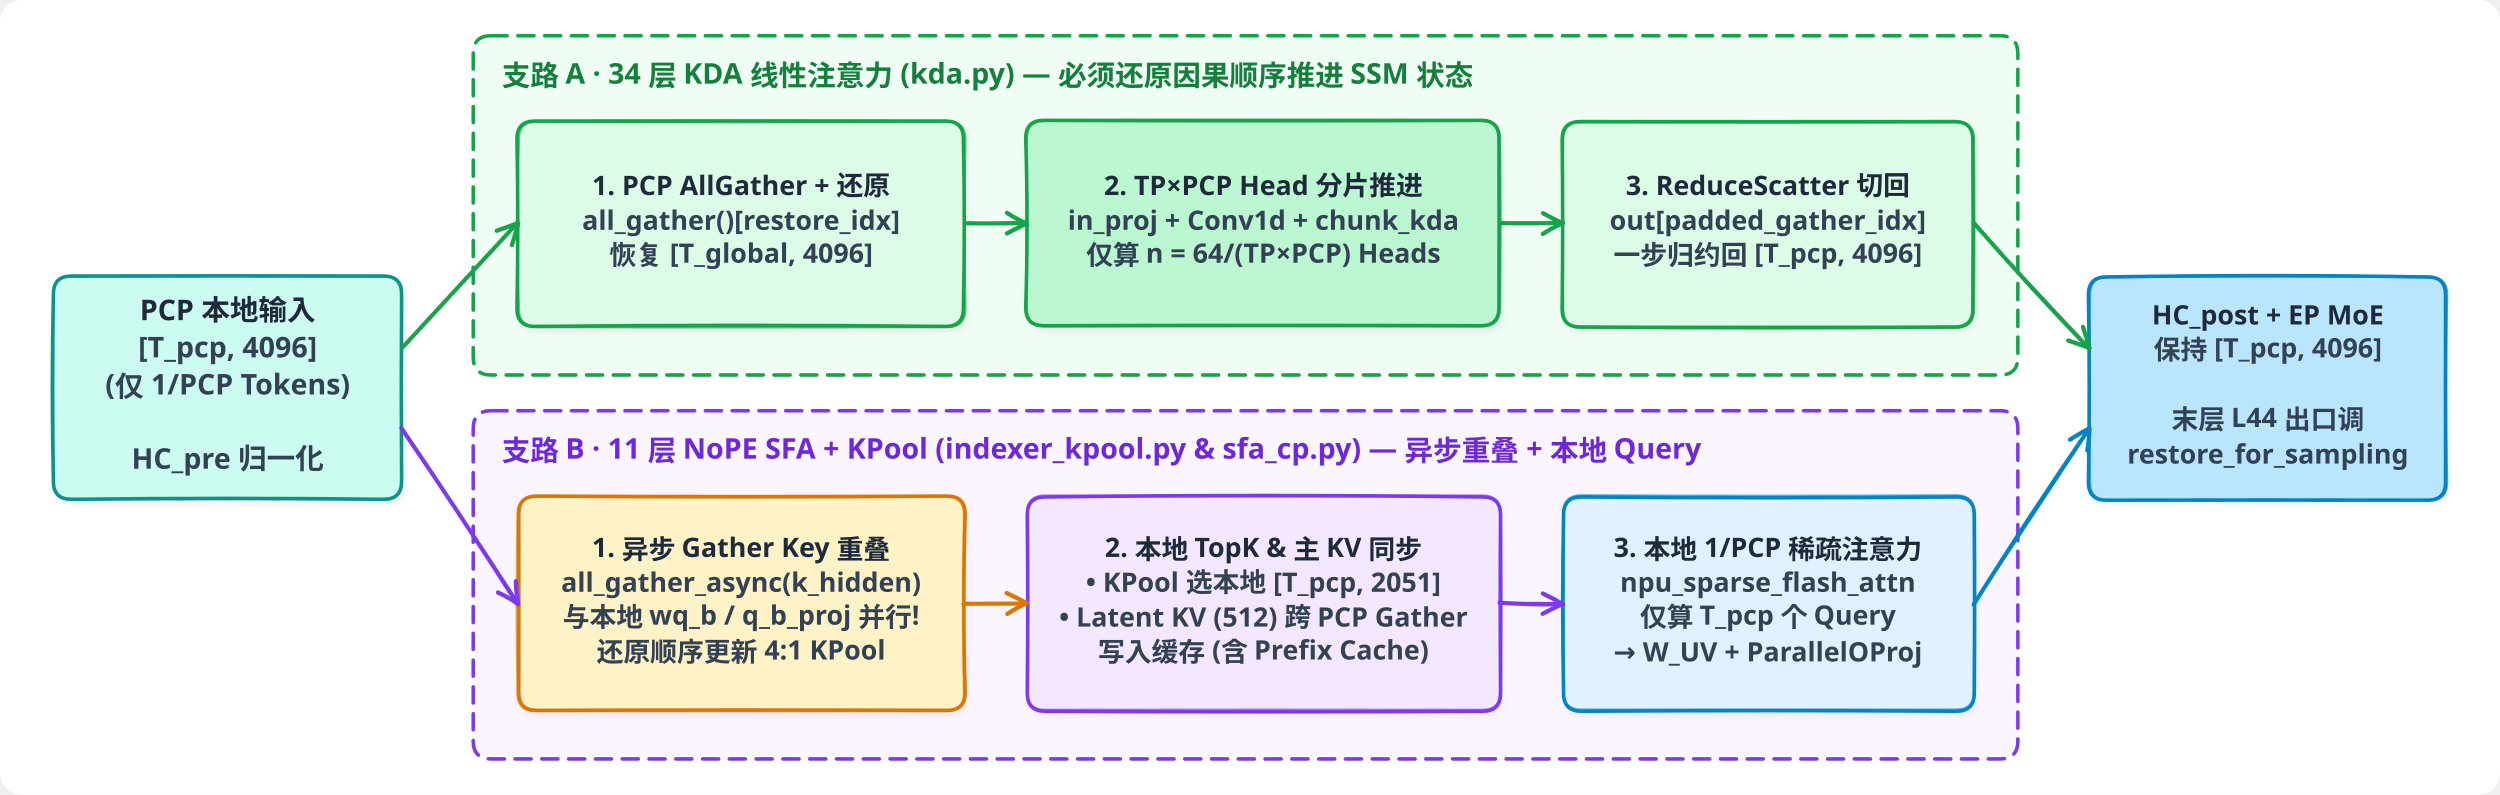
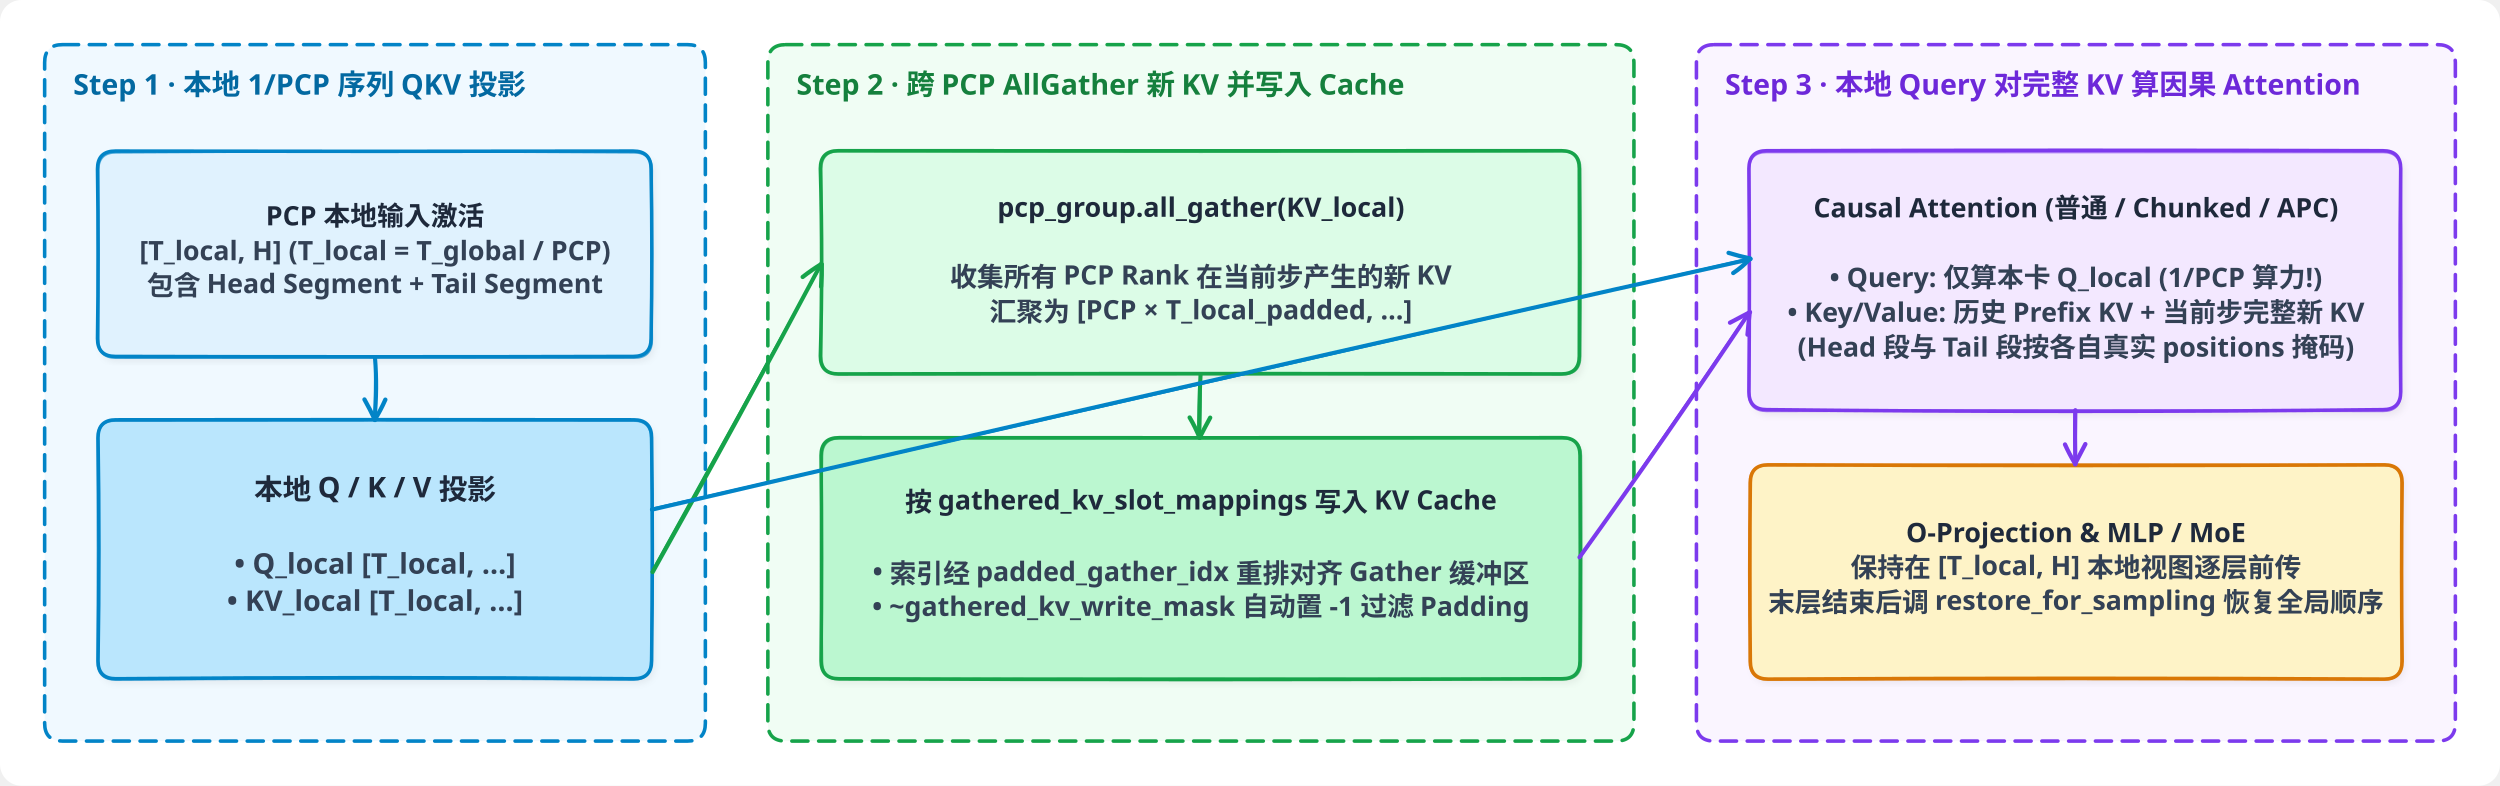
- <svg xmlns="http://www.w3.org/2000/svg" viewBox="0 0 1400 445" width="1400" height="445" font-family="'Comic Sans MS', 'Segoe Print', 'Bradley Hand', 'Chalkboard SE', 'Microsoft YaHei', sans-serif">
+ <svg xmlns="http://www.w3.org/2000/svg" viewBox="0 0 1400 440" width="1400" height="440" font-family="'Comic Sans MS', 'Segoe Print', 'Bradley Hand', 'Chalkboard SE', 'Microsoft YaHei', sans-serif">
  <defs>
    <filter id="paper-shadow" x="-2%" y="-2%" width="104%" height="106%">
      <feDropShadow dx="1.5" dy="2.5" stdDeviation="2" flood-color="#0f172a" flood-opacity="0.07" />
    </filter>
  </defs>
-   <rect x="0" y="0" width="1400" height="445" fill="#ffffff" rx="12" />
-   <path d="M 40.0 155 L 215.0 155 Q 225 155 225 165.0 L 225 270.0 Q 225 280 215.0 280 L 40.0 280 Q 30 280 30 270.0 L 30 165.0 Q 30 155 40.0 155 Z" fill="#ccfbf1" stroke="none" filter="url(#paper-shadow)" />
-   <path d="M 39.9 154.6 Q 127.5 154.4 214.9 154.6 Q 224.9 154.6 224.9 164.6 Q 224.6 217.5 224.9 269.6 Q 224.9 279.6 214.9 279.6 Q 127.5 278.6 39.9 279.6 Q 29.9 279.6 29.9 269.6 Q 28.7 217.5 29.9 164.6 Q 29.9 154.6 39.9 154.6" fill="none" stroke="#0d9488" stroke-width="2" stroke-linecap="round" stroke-linejoin="round" opacity="1" />
-   <path d="M 39.9 154.6 Q 127.5 154.3 214.9 154.6 Q 224.9 154.6 224.9 164.6 Q 224.4 217.5 224.9 269.6 Q 224.9 279.6 214.9 279.6 Q 127.5 279.2 39.9 279.6 Q 29.9 279.6 29.9 269.6 Q 29.8 217.5 29.9 164.6 Q 29.9 154.6 39.9 154.6" fill="none" stroke="#0d9488" stroke-width="1.5" stroke-linecap="round" stroke-linejoin="round" opacity="0.65" />
-   <path d="M 275.0 20 L 1120.0 20 Q 1130 20 1130 30.0 L 1130 200.0 Q 1130 210 1120.0 210 L 275.0 210 Q 265 210 265 200.0 L 265 30.0 Q 265 20 275.0 20 Z" fill="#f0fdf4" stroke="none" />
-   <path d="M 275.0 20 L 1120.0 20 Q 1130 20 1130 30.0 L 1130 200.0 Q 1130 210 1120.0 210 L 275.0 210 Q 265 210 265 200.0 L 265 30.0 Q 265 20 275.0 20 Z" fill="none" stroke="#16a34a" stroke-width="2" stroke-linecap="round" stroke-linejoin="round" opacity="1" stroke-dasharray="9 6" />
-   <path d="M 300.0 68 L 530.0 68 Q 540 68 540 78.0 L 540 173.0 Q 540 183 530.0 183 L 300.0 183 Q 290 183 290 173.0 L 290 78.0 Q 290 68 300.0 68 Z" fill="#dcfce7" stroke="none" filter="url(#paper-shadow)" />
-   <path d="M 299.5 67.8 Q 415.0 67.6 529.5 67.8 Q 539.5 67.8 539.5 77.8 Q 540.5 125.5 539.5 172.8 Q 539.5 182.8 529.5 182.8 Q 415.0 181.6 299.5 182.8 Q 289.5 182.8 289.5 172.8 Q 290.4 125.5 289.5 77.8 Q 289.5 67.8 299.5 67.8" fill="none" stroke="#16a34a" stroke-width="2" stroke-linecap="round" stroke-linejoin="round" opacity="1" />
-   <path d="M 300.5 68.0 Q 415.0 68.7 530.5 68.0 Q 540.5 68.0 540.5 78.0 Q 539.4 125.5 540.5 173.0 Q 540.5 183.0 530.5 183.0 Q 415.0 183.4 300.5 183.0 Q 290.5 183.0 290.5 173.0 Q 289.0 125.5 290.5 78.0 Q 290.5 68.0 300.5 68.0" fill="none" stroke="#16a34a" stroke-width="1.5" stroke-linecap="round" stroke-linejoin="round" opacity="0.65" />
-   <path d="M 585.0 68 L 830.0 68 Q 840 68 840 78.0 L 840 173.0 Q 840 183 830.0 183 L 585.0 183 Q 575 183 575 173.0 L 575 78.0 Q 575 68 585.0 68 Z" fill="#bbf7d0" stroke="none" filter="url(#paper-shadow)" />
-   <path d="M 584.4 67.4 Q 707.5 67.5 829.4 67.4 Q 839.4 67.4 839.4 77.4 Q 839.6 125.5 839.4 172.4 Q 839.4 182.4 829.4 182.4 Q 707.5 182.0 584.4 182.4 Q 574.4 182.4 574.4 172.4 Q 575.9 125.5 574.4 77.4 Q 574.4 67.4 584.4 67.4" fill="none" stroke="#16a34a" stroke-width="2" stroke-linecap="round" stroke-linejoin="round" opacity="1" />
-   <path d="M 584.9 67.6 Q 707.5 68.3 829.9 67.6 Q 839.9 67.6 839.9 77.6 Q 840.5 125.5 839.9 172.6 Q 839.9 182.6 829.9 182.6 Q 707.5 182.5 584.9 182.6 Q 574.9 182.6 574.9 172.6 Q 574.8 125.5 574.9 77.6 Q 574.9 67.6 584.9 67.6" fill="none" stroke="#16a34a" stroke-width="1.5" stroke-linecap="round" stroke-linejoin="round" opacity="0.65" />
-   <path d="M 885.0 68 L 1095.0 68 Q 1105 68 1105 78.0 L 1105 173.0 Q 1105 183 1095.0 183 L 885.0 183 Q 875 183 875 173.0 L 875 78.0 Q 875 68 885.0 68 Z" fill="#dcfce7" stroke="none" filter="url(#paper-shadow)" />
-   <path d="M 884.8 68.1 Q 990.0 68.2 1094.8 68.1 Q 1104.8 68.1 1104.8 78.1 Q 1105.1 125.5 1104.8 173.1 Q 1104.8 183.1 1094.8 183.1 Q 990.0 184.0 884.8 183.1 Q 874.8 183.1 874.8 173.1 Q 875.4 125.5 874.8 78.1 Q 874.8 68.1 884.8 68.1" fill="none" stroke="#16a34a" stroke-width="2" stroke-linecap="round" stroke-linejoin="round" opacity="1" />
-   <path d="M 885.3 68.4 Q 990.0 68.7 1095.3 68.4 Q 1105.3 68.4 1105.3 78.4 Q 1105.8 125.5 1105.3 173.4 Q 1105.3 183.4 1095.3 183.4 Q 990.0 182.5 885.3 183.4 Q 875.3 183.4 875.3 173.4 Q 874.4 125.5 875.3 78.4 Q 875.3 68.4 885.3 68.4" fill="none" stroke="#16a34a" stroke-width="1.5" stroke-linecap="round" stroke-linejoin="round" opacity="0.65" />
-   <path d="M 275.0 230 L 1120.0 230 Q 1130 230 1130 240.0 L 1130 415.0 Q 1130 425 1120.0 425 L 275.0 425 Q 265 425 265 415.0 L 265 240.0 Q 265 230 275.0 230 Z" fill="#faf5ff" stroke="none" />
-   <path d="M 275.0 230 L 1120.0 230 Q 1130 230 1130 240.0 L 1130 415.0 Q 1130 425 1120.0 425 L 275.0 425 Q 265 425 265 415.0 L 265 240.0 Q 265 230 275.0 230 Z" fill="none" stroke="#7c3aed" stroke-width="2" stroke-linecap="round" stroke-linejoin="round" opacity="1" stroke-dasharray="9 6" />
-   <path d="M 300.0 278 L 530.0 278 Q 540 278 540 288.0 L 540 388.0 Q 540 398 530.0 398 L 300.0 398 Q 290 398 290 388.0 L 290 288.0 Q 290 278 300.0 278 Z" fill="#fef3c7" stroke="none" filter="url(#paper-shadow)" />
-   <path d="M 300.5 277.8 Q 415.0 278.4 530.5 277.8 Q 540.5 277.8 540.5 287.8 Q 539.0 338.0 540.5 387.8 Q 540.5 397.8 530.5 397.8 Q 415.0 397.4 300.5 397.8 Q 290.5 397.8 290.5 387.8 Q 290.6 338.0 290.5 287.8 Q 290.5 277.8 300.5 277.8" fill="none" stroke="#d97706" stroke-width="2" stroke-linecap="round" stroke-linejoin="round" opacity="1" />
-   <path d="M 299.9 278.1 Q 415.0 278.9 529.9 278.1 Q 539.9 278.1 539.9 288.1 Q 539.1 338.0 539.9 388.1 Q 539.9 398.1 529.9 398.1 Q 415.0 398.1 299.9 398.1 Q 289.9 398.1 289.9 388.1 Q 289.0 338.0 289.9 288.1 Q 289.9 278.1 299.9 278.1" fill="none" stroke="#d97706" stroke-width="1.5" stroke-linecap="round" stroke-linejoin="round" opacity="0.65" />
-   <path d="M 585.0 278 L 830.0 278 Q 840 278 840 288.0 L 840 388.0 Q 840 398 830.0 398 L 585.0 398 Q 575 398 575 388.0 L 575 288.0 Q 575 278 585.0 278 Z" fill="#f3e8ff" stroke="none" filter="url(#paper-shadow)" />
-   <path d="M 585.3 278.3 Q 707.5 276.7 830.3 278.3 Q 840.3 278.3 840.3 288.3 Q 840.6 338.0 840.3 388.3 Q 840.3 398.3 830.3 398.3 Q 707.5 398.9 585.3 398.3 Q 575.3 398.3 575.3 388.3 Q 575.8 338.0 575.3 288.3 Q 575.3 278.3 585.3 278.3" fill="none" stroke="#7c3aed" stroke-width="2" stroke-linecap="round" stroke-linejoin="round" opacity="1" />
-   <path d="M 585.2 277.6 Q 707.5 278.2 830.2 277.6 Q 840.2 277.6 840.2 287.6 Q 839.2 338.0 840.2 387.6 Q 840.2 397.6 830.2 397.6 Q 707.5 397.4 585.2 397.6 Q 575.2 397.6 575.2 387.6 Q 575.5 338.0 575.2 287.6 Q 575.2 277.6 585.2 277.6" fill="none" stroke="#7c3aed" stroke-width="1.5" stroke-linecap="round" stroke-linejoin="round" opacity="0.65" />
-   <path d="M 885.0 278 L 1095.0 278 Q 1105 278 1105 288.0 L 1105 388.0 Q 1105 398 1095.0 398 L 885.0 398 Q 875 398 875 388.0 L 875 288.0 Q 875 278 885.0 278 Z" fill="#e0f2fe" stroke="none" filter="url(#paper-shadow)" />
-   <path d="M 885.6 278.3 Q 990.0 279.2 1095.6 278.3 Q 1105.6 278.3 1105.6 288.3 Q 1106.0 338.0 1105.6 388.3 Q 1105.6 398.3 1095.6 398.3 Q 990.0 397.6 885.6 398.3 Q 875.6 398.3 875.6 388.3 Q 874.6 338.0 875.6 288.3 Q 875.6 278.3 885.6 278.3" fill="none" stroke="#0284c7" stroke-width="2" stroke-linecap="round" stroke-linejoin="round" opacity="1" />
-   <path d="M 885.5 277.5 Q 990.0 278.0 1095.5 277.5 Q 1105.5 277.5 1105.5 287.5 Q 1105.6 338.0 1105.5 387.5 Q 1105.5 397.5 1095.5 397.5 Q 990.0 397.5 885.5 397.5 Q 875.5 397.5 875.5 387.5 Q 875.9 338.0 875.5 287.5 Q 875.5 277.5 885.5 277.5" fill="none" stroke="#0284c7" stroke-width="1.5" stroke-linecap="round" stroke-linejoin="round" opacity="0.65" />
-   <path d="M 1180.0 155 L 1360.0 155 Q 1370 155 1370 165.0 L 1370 270.0 Q 1370 280 1360.0 280 L 1180.0 280 Q 1170 280 1170 270.0 L 1170 165.0 Q 1170 155 1180.0 155 Z" fill="#bae6fd" stroke="none" filter="url(#paper-shadow)" />
-   <path d="M 1179.5 155.1 Q 1270.0 153.6 1359.5 155.1 Q 1369.5 155.1 1369.5 165.1 Q 1369.4 217.5 1369.5 270.1 Q 1369.5 280.1 1359.5 280.1 Q 1270.0 279.9 1179.5 280.1 Q 1169.5 280.1 1169.5 270.1 Q 1170.5 217.5 1169.5 165.1 Q 1169.5 155.1 1179.5 155.1" fill="none" stroke="#0284c7" stroke-width="2" stroke-linecap="round" stroke-linejoin="round" opacity="1" />
-   <path d="M 1180.3 155.1 Q 1270.0 154.3 1360.3 155.1 Q 1370.3 155.1 1370.3 165.1 Q 1369.0 217.5 1370.3 270.1 Q 1370.3 280.1 1360.3 280.1 Q 1270.0 280.2 1180.3 280.1 Q 1170.3 280.1 1170.3 270.1 Q 1169.4 217.5 1170.3 165.1 Q 1170.3 155.1 1180.3 155.1" fill="none" stroke="#0284c7" stroke-width="1.5" stroke-linecap="round" stroke-linejoin="round" opacity="0.65" />
-   <path d="M 540.3 125.0 Q 556.9 125.3 574.5 124.7" fill="none" stroke="#16a34a" stroke-width="2.3" stroke-linecap="round" />
-   <path d="M 540.2 124.8 Q 558.0 125.6 574.9 125.4" fill="none" stroke="#16a34a" stroke-width="1.4" stroke-linecap="round" />
-   <path d="M 574.8 125.1 Q 568.9 122.5 563.9 119.2" fill="none" stroke="#16a34a" stroke-width="2.4" stroke-linecap="round" />
-   <path d="M 574.8 125.2 Q 569.8 127.6 563.9 130.7" fill="none" stroke="#16a34a" stroke-width="2.4" stroke-linecap="round" />
-   <path d="M 840.3 124.9 Q 857.8 125.3 875.4 124.7" fill="none" stroke="#16a34a" stroke-width="2.3" stroke-linecap="round" />
-   <path d="M 840.2 125.0 Q 857.1 124.4 874.7 125.2" fill="none" stroke="#16a34a" stroke-width="1.4" stroke-linecap="round" />
-   <path d="M 874.9 125.0 Q 868.9 122.1 864.1 119.4" fill="none" stroke="#16a34a" stroke-width="2.4" stroke-linecap="round" />
-   <path d="M 874.9 125.0 Q 869.1 127.7 864.0 131.0" fill="none" stroke="#16a34a" stroke-width="2.4" stroke-linecap="round" />
-   <path d="M 539.5 338.1 Q 558.9 338.0 574.6 338.0" fill="none" stroke="#d97706" stroke-width="2.3" stroke-linecap="round" />
-   <path d="M 539.9 338.0 Q 557.6 338.4 574.7 337.6" fill="none" stroke="#d97706" stroke-width="1.4" stroke-linecap="round" />
-   <path d="M 575.0 337.8 Q 569.6 334.8 563.7 332.1" fill="none" stroke="#d97706" stroke-width="2.4" stroke-linecap="round" />
-   <path d="M 574.8 337.8 Q 569.4 340.3 564.1 343.8" fill="none" stroke="#d97706" stroke-width="2.4" stroke-linecap="round" />
-   <path d="M 839.7 337.5 Q 858.3 338.8 875.3 338.4" fill="none" stroke="#7c3aed" stroke-width="2.3" stroke-linecap="round" />
-   <path d="M 839.8 337.7 Q 857.9 337.7 875.2 337.8" fill="none" stroke="#7c3aed" stroke-width="1.4" stroke-linecap="round" />
-   <path d="M 874.9 338.1 Q 870.0 335.3 864.0 332.4" fill="none" stroke="#7c3aed" stroke-width="2.4" stroke-linecap="round" />
-   <path d="M 875.2 338.1 Q 869.0 341.0 863.9 343.7" fill="none" stroke="#7c3aed" stroke-width="2.4" stroke-linecap="round" />
-   <path d="M 225.3 194.7 Q 257.2 160.0 289.9 124.7" fill="none" stroke="#16a34a" stroke-width="2.3" stroke-linecap="round" />
-   <path d="M 225.1 195.1 Q 257.2 159.5 289.7 125.0" fill="none" stroke="#16a34a" stroke-width="1.4" stroke-linecap="round" />
-   <path d="M 289.8 125.0 Q 284.6 127.0 278.2 129.2" fill="none" stroke="#16a34a" stroke-width="2.4" stroke-linecap="round" />
-   <path d="M 290.2 125.0 Q 288.5 131.5 286.7 137.2" fill="none" stroke="#16a34a" stroke-width="2.4" stroke-linecap="round" />
-   <path d="M 224.8 239.7 Q 258.5 289.2 289.9 338.4" fill="none" stroke="#7c3aed" stroke-width="2.3" stroke-linecap="round" />
-   <path d="M 224.7 240.2 Q 258.1 288.7 290.3 337.8" fill="none" stroke="#7c3aed" stroke-width="1.4" stroke-linecap="round" />
-   <path d="M 290.2 337.9 Q 289.0 331.5 288.9 325.5" fill="none" stroke="#7c3aed" stroke-width="2.4" stroke-linecap="round" />
-   <path d="M 289.9 338.1 Q 284.8 334.5 278.9 331.8" fill="none" stroke="#7c3aed" stroke-width="2.4" stroke-linecap="round" />
-   <path d="M 1105.6 125.1 Q 1137.2 161.3 1169.9 195.2" fill="none" stroke="#16a34a" stroke-width="2.3" stroke-linecap="round" />
-   <path d="M 1104.8 125.0 Q 1137.0 159.6 1170.3 195.2" fill="none" stroke="#16a34a" stroke-width="1.4" stroke-linecap="round" />
-   <path d="M 1169.9 195.0 Q 1168.6 189.3 1166.5 183.1" fill="none" stroke="#16a34a" stroke-width="2.4" stroke-linecap="round" />
-   <path d="M 1170.1 194.8 Q 1164.1 192.7 1158.2 190.7" fill="none" stroke="#16a34a" stroke-width="2.4" stroke-linecap="round" />
-   <path d="M 1105.2 338.6 Q 1136.1 289.4 1169.9 240.1" fill="none" stroke="#0284c7" stroke-width="2.3" stroke-linecap="round" />
-   <path d="M 1105.2 338.0 Q 1138.4 289.0 1169.9 240.2" fill="none" stroke="#0284c7" stroke-width="1.4" stroke-linecap="round" />
-   <path d="M 1169.8 240.0 Q 1164.5 242.8 1159.2 246.2" fill="none" stroke="#0284c7" stroke-width="2.4" stroke-linecap="round" />
-   <path d="M 1170.1 239.9 Q 1169.9 246.7 1168.9 252.3" fill="none" stroke="#0284c7" stroke-width="2.4" stroke-linecap="round" />
-   <text x="127.5" y="179.3" font-size="16" font-weight="700" fill="#1e293b" text-anchor="middle">PCP 本地输入</text>
-   <text x="127.5" y="200.1" font-size="16" font-weight="600" fill="#334155" text-anchor="middle">[T_pcp, 4096]</text>
-   <text x="127.5" y="220.9" font-size="16" font-weight="600" fill="#334155" text-anchor="middle">(仅 1/PCP Tokens)</text>
-   <text x="127.5" y="241.7" font-size="16" font-weight="600" fill="#334155" text-anchor="middle" />
-   <text x="127.5" y="262.5" font-size="16" font-weight="600" fill="#334155" text-anchor="middle">HC_pre 归一化</text>
-   <text x="281.0" y="48.0" font-size="16" font-weight="700" fill="#15803d" text-anchor="start">支路 A · 34 层 KDA 线性注意力 (kda.py) — 必须还原因果顺序推进 SSM 状态</text>
-   <text x="415.0" y="109.2" font-size="15" font-weight="700" fill="#1e293b" text-anchor="middle">1. PCP AllGather + 还原</text>
-   <text x="415.0" y="128.7" font-size="15" font-weight="600" fill="#334155" text-anchor="middle">all_gather()[restore_idx]</text>
-   <text x="415.0" y="148.2" font-size="15" font-weight="600" fill="#334155" text-anchor="middle">恢复 [T_global, 4096]</text>
-   <text x="707.5" y="109.2" font-size="15" font-weight="700" fill="#1e293b" text-anchor="middle">2. TP×PCP Head 分片推进</text>
-   <text x="707.5" y="128.7" font-size="15" font-weight="600" fill="#334155" text-anchor="middle">in_proj + Conv1d + chunk_kda</text>
-   <text x="707.5" y="148.2" font-size="15" font-weight="600" fill="#334155" text-anchor="middle">仅算 n = 64/(TP×PCP) Heads</text>
-   <text x="990.0" y="109.2" font-size="15" font-weight="700" fill="#1e293b" text-anchor="middle">3. ReduceScatter 切回</text>
-   <text x="990.0" y="128.7" font-size="15" font-weight="600" fill="#334155" text-anchor="middle">out[padded_gather_idx]</text>
-   <text x="990.0" y="148.2" font-size="15" font-weight="600" fill="#334155" text-anchor="middle">一步归约回 [T_pcp, 4096]</text>
-   <text x="281.0" y="258.0" font-size="16" font-weight="700" fill="#6d28d9" text-anchor="start">支路 B · 11 层 NoPE SFA + KPool (indexer_kpool.py &amp; sfa_cp.py) — 异步重叠 + 本地 Query</text>
-   <text x="415.0" y="311.9" font-size="15" font-weight="700" fill="#1e293b" text-anchor="middle">1. 异步 Gather Key 重叠</text>
-   <text x="415.0" y="331.4" font-size="15" font-weight="600" fill="#334155" text-anchor="middle">all_gather_async(k_hidden)</text>
-   <text x="415.0" y="350.9" font-size="15" font-weight="600" fill="#334155" text-anchor="middle">与本地 wq_b / q_b_proj 并行!</text>
-   <text x="415.0" y="370.4" font-size="15" font-weight="600" fill="#334155" text-anchor="middle">还原顺序更新 4:1 KPool</text>
-   <text x="707.5" y="311.9" font-size="15" font-weight="700" fill="#1e293b" text-anchor="middle">2. 本地 TopK &amp; 主 KV 同步</text>
-   <text x="707.5" y="331.4" font-size="15" font-weight="600" fill="#334155" text-anchor="middle">• KPool 选本地 [T_pcp, 2051]</text>
-   <text x="707.5" y="350.9" font-size="15" font-weight="600" fill="#334155" text-anchor="middle">• Latent KV (512) 跨 PCP Gather</text>
-   <text x="707.5" y="370.4" font-size="15" font-weight="600" fill="#334155" text-anchor="middle">  写入缓存 (含 Prefix Cache)</text>
-   <text x="990.0" y="311.9" font-size="15" font-weight="700" fill="#1e293b" text-anchor="middle">3. 本地 1/PCP 稀疏注意力</text>
-   <text x="990.0" y="331.4" font-size="15" font-weight="600" fill="#334155" text-anchor="middle">npu_sparse_flash_attn</text>
-   <text x="990.0" y="350.9" font-size="15" font-weight="600" fill="#334155" text-anchor="middle">仅算 T_pcp 个 Query</text>
-   <text x="990.0" y="370.4" font-size="15" font-weight="600" fill="#334155" text-anchor="middle">→ W_UV + ParallelOProj</text>
-   <text x="1270.0" y="181.7" font-size="15" font-weight="700" fill="#1e293b" text-anchor="middle">HC_post + EP MoE</text>
-   <text x="1270.0" y="201.2" font-size="15" font-weight="600" fill="#334155" text-anchor="middle">保持 [T_pcp, 4096]</text>
-   <text x="1270.0" y="220.7" font-size="15" font-weight="600" fill="#334155" text-anchor="middle" />
-   <text x="1270.0" y="240.2" font-size="15" font-weight="600" fill="#334155" text-anchor="middle">末层 L44 出口调</text>
-   <text x="1270.0" y="259.6" font-size="15" font-weight="600" fill="#334155" text-anchor="middle">restore_for_sampling</text>
+   <rect x="0" y="0" width="1400" height="440" fill="#ffffff" rx="12" />
+   <path d="M 35.0 25 L 385.0 25 Q 395 25 395 35.0 L 395 405.0 Q 395 415 385.0 415 L 35.0 415 Q 25 415 25 405.0 L 25 35.0 Q 25 25 35.0 25 Z" fill="#f0f9ff" stroke="none" />
+   <path d="M 35.0 25 L 385.0 25 Q 395 25 395 35.0 L 395 405.0 Q 395 415 385.0 415 L 35.0 415 Q 25 415 25 405.0 L 25 35.0 Q 25 25 35.0 25 Z" fill="none" stroke="#0284c7" stroke-width="2" stroke-linecap="round" stroke-linejoin="round" opacity="1" stroke-dasharray="9 6" />
+   <path d="M 65.0 85 L 355.0 85 Q 365 85 365 95.0 L 365 190.0 Q 365 200 355.0 200 L 65.0 200 Q 55 200 55 190.0 L 55 95.0 Q 55 85 65.0 85 Z" fill="#e0f2fe" stroke="none" filter="url(#paper-shadow)" />
+   <path d="M 64.6 84.6 Q 210.0 84.9 354.6 84.6 Q 364.6 84.6 364.6 94.6 Q 365.5 142.5 364.6 189.6 Q 364.6 199.6 354.6 199.6 Q 210.0 200.0 64.6 199.6 Q 54.6 199.6 54.6 189.6 Q 55.3 142.5 54.6 94.6 Q 54.6 84.6 64.6 84.6" fill="none" stroke="#0284c7" stroke-width="2" stroke-linecap="round" stroke-linejoin="round" opacity="1" />
+   <path d="M 65.0 85.3 Q 210.0 84.2 355.0 85.3 Q 365.0 85.3 365.0 95.3 Q 364.6 142.5 365.0 190.3 Q 365.0 200.3 355.0 200.3 Q 210.0 200.1 65.0 200.3 Q 55.0 200.3 55.0 190.3 Q 54.8 142.5 55.0 95.3 Q 55.0 85.3 65.0 85.3" fill="none" stroke="#0284c7" stroke-width="1.5" stroke-linecap="round" stroke-linejoin="round" opacity="0.65" />
+   <path d="M 65.0 235 L 355.0 235 Q 365 235 365 245.0 L 365 370.0 Q 365 380 355.0 380 L 65.0 380 Q 55 380 55 370.0 L 55 245.0 Q 55 235 65.0 235 Z" fill="#bae6fd" stroke="none" filter="url(#paper-shadow)" />
+   <path d="M 64.9 235.1 Q 210.0 234.9 354.9 235.1 Q 364.9 235.1 364.9 245.1 Q 365.7 307.5 364.9 370.1 Q 364.9 380.1 354.9 380.1 Q 210.0 378.9 64.9 380.1 Q 54.9 380.1 54.9 370.1 Q 55.9 307.5 54.9 245.1 Q 54.9 235.1 64.9 235.1" fill="none" stroke="#0284c7" stroke-width="2" stroke-linecap="round" stroke-linejoin="round" opacity="1" />
+   <path d="M 64.7 235.5 Q 210.0 235.3 354.7 235.5 Q 364.7 235.5 364.7 245.5 Q 365.8 307.5 364.7 370.5 Q 364.7 380.5 354.7 380.5 Q 210.0 379.4 64.7 380.5 Q 54.7 380.5 54.7 370.5 Q 55.0 307.5 54.7 245.5 Q 54.7 235.5 64.7 235.5" fill="none" stroke="#0284c7" stroke-width="1.5" stroke-linecap="round" stroke-linejoin="round" opacity="0.65" />
+   <path d="M 440.0 25 L 905.0 25 Q 915 25 915 35.0 L 915 405.0 Q 915 415 905.0 415 L 440.0 415 Q 430 415 430 405.0 L 430 35.0 Q 430 25 440.0 25 Z" fill="#f0fdf4" stroke="none" />
+   <path d="M 440.0 25 L 905.0 25 Q 915 25 915 35.0 L 915 405.0 Q 915 415 905.0 415 L 440.0 415 Q 430 415 430 405.0 L 430 35.0 Q 430 25 440.0 25 Z" fill="none" stroke="#16a34a" stroke-width="2" stroke-linecap="round" stroke-linejoin="round" opacity="1" stroke-dasharray="9 6" />
+   <path d="M 470.0 85 L 875.0 85 Q 885 85 885 95.0 L 885 200.0 Q 885 210 875.0 210 L 470.0 210 Q 460 210 460 200.0 L 460 95.0 Q 460 85 470.0 85 Z" fill="#dcfce7" stroke="none" filter="url(#paper-shadow)" />
+   <path d="M 469.4 84.4 Q 672.5 84.5 874.4 84.4 Q 884.4 84.4 884.4 94.4 Q 884.6 147.5 884.4 199.4 Q 884.4 209.4 874.4 209.4 Q 672.5 209.0 469.4 209.4 Q 459.4 209.4 459.4 199.4 Q 460.9 147.5 459.4 94.4 Q 459.4 84.4 469.4 84.4" fill="none" stroke="#16a34a" stroke-width="2" stroke-linecap="round" stroke-linejoin="round" opacity="1" />
+   <path d="M 469.9 84.6 Q 672.5 85.3 874.9 84.6 Q 884.9 84.6 884.9 94.6 Q 885.5 147.5 884.9 199.6 Q 884.9 209.6 874.9 209.6 Q 672.5 209.5 469.9 209.6 Q 459.9 209.6 459.9 199.6 Q 459.8 147.5 459.9 94.6 Q 459.9 84.6 469.9 84.6" fill="none" stroke="#16a34a" stroke-width="1.5" stroke-linecap="round" stroke-linejoin="round" opacity="0.65" />
+   <path d="M 470.0 245 L 875.0 245 Q 885 245 885 255.0 L 885 370.0 Q 885 380 875.0 380 L 470.0 380 Q 460 380 460 370.0 L 460 255.0 Q 460 245 470.0 245 Z" fill="#bbf7d0" stroke="none" filter="url(#paper-shadow)" />
+   <path d="M 469.8 245.1 Q 672.5 245.2 874.8 245.1 Q 884.8 245.1 884.8 255.1 Q 885.1 312.5 884.8 370.1 Q 884.8 380.1 874.8 380.1 Q 672.5 381.0 469.8 380.1 Q 459.8 380.1 459.8 370.1 Q 460.4 312.5 459.8 255.1 Q 459.8 245.1 469.8 245.1" fill="none" stroke="#16a34a" stroke-width="2" stroke-linecap="round" stroke-linejoin="round" opacity="1" />
+   <path d="M 470.3 245.4 Q 672.5 245.7 875.3 245.4 Q 885.3 245.4 885.3 255.4 Q 885.8 312.5 885.3 370.4 Q 885.3 380.4 875.3 380.4 Q 672.5 379.5 470.3 380.4 Q 460.3 380.4 460.3 370.4 Q 459.4 312.5 460.3 255.4 Q 460.3 245.4 470.3 245.4" fill="none" stroke="#16a34a" stroke-width="1.5" stroke-linecap="round" stroke-linejoin="round" opacity="0.65" />
+   <path d="M 960.0 25 L 1365.0 25 Q 1375 25 1375 35.0 L 1375 405.0 Q 1375 415 1365.0 415 L 960.0 415 Q 950 415 950 405.0 L 950 35.0 Q 950 25 960.0 25 Z" fill="#faf5ff" stroke="none" />
+   <path d="M 960.0 25 L 1365.0 25 Q 1375 25 1375 35.0 L 1375 405.0 Q 1375 415 1365.0 415 L 960.0 415 Q 950 415 950 405.0 L 950 35.0 Q 950 25 960.0 25 Z" fill="none" stroke="#7c3aed" stroke-width="2" stroke-linecap="round" stroke-linejoin="round" opacity="1" stroke-dasharray="9 6" />
+   <path d="M 990.0 85 L 1335.0 85 Q 1345 85 1345 95.0 L 1345 220.0 Q 1345 230 1335.0 230 L 990.0 230 Q 980 230 980 220.0 L 980 95.0 Q 980 85 990.0 85 Z" fill="#f3e8ff" stroke="none" filter="url(#paper-shadow)" />
+   <path d="M 989.4 84.4 Q 1162.5 83.9 1334.4 84.4 Q 1344.4 84.4 1344.4 94.4 Q 1343.6 157.5 1344.4 219.4 Q 1344.4 229.4 1334.4 229.4 Q 1162.5 231.3 989.4 229.4 Q 979.4 229.4 979.4 219.4 Q 979.9 157.5 979.4 94.4 Q 979.4 84.4 989.4 84.4" fill="none" stroke="#7c3aed" stroke-width="2" stroke-linecap="round" stroke-linejoin="round" opacity="1" />
+   <path d="M 989.4 85.1 Q 1162.5 85.1 1334.4 85.1 Q 1344.4 85.1 1344.4 95.1 Q 1345.3 157.5 1344.4 220.1 Q 1344.4 230.1 1334.4 230.1 Q 1162.5 229.6 989.4 230.1 Q 979.4 230.1 979.4 220.1 Q 980.1 157.5 979.4 95.1 Q 979.4 85.1 989.4 85.1" fill="none" stroke="#7c3aed" stroke-width="1.5" stroke-linecap="round" stroke-linejoin="round" opacity="0.65" />
+   <path d="M 990.0 260 L 1335.0 260 Q 1345 260 1345 270.0 L 1345 370.0 Q 1345 380 1335.0 380 L 990.0 380 Q 980 380 980 370.0 L 980 270.0 Q 980 260 990.0 260 Z" fill="#fef3c7" stroke="none" filter="url(#paper-shadow)" />
+   <path d="M 990.2 260.3 Q 1162.5 261.1 1335.2 260.3 Q 1345.2 260.3 1345.2 270.3 Q 1344.6 320.0 1345.2 370.3 Q 1345.2 380.3 1335.2 380.3 Q 1162.5 379.4 990.2 380.3 Q 980.2 380.3 980.2 370.3 Q 979.5 320.0 980.2 270.3 Q 980.2 260.3 990.2 260.3" fill="none" stroke="#d97706" stroke-width="2" stroke-linecap="round" stroke-linejoin="round" opacity="1" />
+   <path d="M 989.9 260.5 Q 1162.5 259.7 1334.9 260.5 Q 1344.9 260.5 1344.9 270.5 Q 1344.6 320.0 1344.9 370.5 Q 1344.9 380.5 1334.9 380.5 Q 1162.5 380.0 989.9 380.5 Q 979.9 380.5 979.9 370.5 Q 980.4 320.0 979.9 270.5 Q 979.9 260.5 989.9 260.5" fill="none" stroke="#d97706" stroke-width="1.5" stroke-linecap="round" stroke-linejoin="round" opacity="0.65" />
+   <path d="M 210.0 200.4 Q 211.4 217.4 209.7 234.9" fill="none" stroke="#0284c7" stroke-width="2.3" stroke-linecap="round" />
+   <path d="M 210.2 200.1 Q 210.1 217.0 209.9 235.1" fill="none" stroke="#0284c7" stroke-width="1.4" stroke-linecap="round" />
+   <path d="M 209.9 235.0 Q 213.2 229.7 215.8 223.8" fill="none" stroke="#0284c7" stroke-width="2.4" stroke-linecap="round" />
+   <path d="M 210.0 235.2 Q 207.2 229.2 204.1 223.7" fill="none" stroke="#0284c7" stroke-width="2.4" stroke-linecap="round" />
+   <path d="M 672.3 210.0 Q 671.4 227.8 671.5 244.7" fill="none" stroke="#16a34a" stroke-width="2.3" stroke-linecap="round" />
+   <path d="M 672.2 209.8 Q 672.5 228.1 671.9 245.4" fill="none" stroke="#16a34a" stroke-width="1.4" stroke-linecap="round" />
+   <path d="M 671.8 245.1 Q 674.4 239.9 677.7 233.9" fill="none" stroke="#16a34a" stroke-width="2.4" stroke-linecap="round" />
+   <path d="M 671.8 245.2 Q 669.4 239.2 666.2 233.8" fill="none" stroke="#16a34a" stroke-width="2.4" stroke-linecap="round" />
+   <path d="M 1162.2 229.7 Q 1161.9 244.5 1162.2 260.1" fill="none" stroke="#7c3aed" stroke-width="2.3" stroke-linecap="round" />
+   <path d="M 1161.8 229.8 Q 1161.3 245.4 1162.1 260.2" fill="none" stroke="#7c3aed" stroke-width="1.4" stroke-linecap="round" />
+   <path d="M 1162.0 259.8 Q 1164.7 254.5 1167.8 248.7" fill="none" stroke="#7c3aed" stroke-width="2.4" stroke-linecap="round" />
+   <path d="M 1162.2 259.9 Q 1158.7 254.1 1156.4 248.9" fill="none" stroke="#7c3aed" stroke-width="2.4" stroke-linecap="round" />
+   <path d="M 365.5 320.4 Q 413.7 234.6 459.8 147.8" fill="none" stroke="#16a34a" stroke-width="2.3" stroke-linecap="round" />
+   <path d="M 365.0 320.2 Q 413.2 233.3 459.8 148.3" fill="none" stroke="#16a34a" stroke-width="1.4" stroke-linecap="round" />
+   <path d="M 459.9 147.9 Q 454.6 151.1 449.5 155.1" fill="none" stroke="#16a34a" stroke-width="2.4" stroke-linecap="round" />
+   <path d="M 460.2 148.0 Q 460.3 153.8 459.8 160.5" fill="none" stroke="#16a34a" stroke-width="2.4" stroke-linecap="round" />
+   <path d="M 365.1 285.4 Q 671.4 214.0 980.3 145.1" fill="none" stroke="#0284c7" stroke-width="2.3" stroke-linecap="round" />
+   <path d="M 364.8 285.0 Q 671.9 215.2 979.9 144.8" fill="none" stroke="#0284c7" stroke-width="1.4" stroke-linecap="round" />
+   <path d="M 980.2 144.8 Q 973.8 143.4 968.0 141.6" fill="none" stroke="#0284c7" stroke-width="2.4" stroke-linecap="round" />
+   <path d="M 980.0 144.9 Q 975.6 149.6 970.6 152.9" fill="none" stroke="#0284c7" stroke-width="2.4" stroke-linecap="round" />
+   <path d="M 884.5 312.1 Q 933.9 243.5 979.6 175.0" fill="none" stroke="#7c3aed" stroke-width="2.3" stroke-linecap="round" />
+   <path d="M 884.9 312.0 Q 932.6 243.9 979.7 174.6" fill="none" stroke="#7c3aed" stroke-width="1.4" stroke-linecap="round" />
+   <path d="M 980.0 174.8 Q 974.6 177.6 968.8 180.7" fill="none" stroke="#7c3aed" stroke-width="2.4" stroke-linecap="round" />
+   <path d="M 979.8 174.8 Q 979.2 180.7 978.6 187.4" fill="none" stroke="#7c3aed" stroke-width="2.4" stroke-linecap="round" />
+   <text x="41.0" y="53.0" font-size="16" font-weight="700" fill="#0369a1" text-anchor="start">Step 1 · 本地 1/PCP 序列 QKV 投影</text>
+   <text x="210.0" y="126.2" font-size="15" font-weight="700" fill="#1e293b" text-anchor="middle">PCP 本地输入激活</text>
+   <text x="210.0" y="145.7" font-size="15" font-weight="600" fill="#334155" text-anchor="middle">[T_local, H] (T_local = T_global / PCP)</text>
+   <text x="210.0" y="165.2" font-size="15" font-weight="600" fill="#334155" text-anchor="middle">包含 Head Segment + Tail Segment</text>
+   <text x="210.0" y="279.7" font-size="16" font-weight="700" fill="#1e293b" text-anchor="middle">本地 Q / K / V 投影</text>
+   <text x="210.0" y="300.5" font-size="16" font-weight="600" fill="#334155" text-anchor="middle" />
+   <text x="210.0" y="321.3" font-size="16" font-weight="600" fill="#334155" text-anchor="middle">• Q_local [T_local, ...]</text>
+   <text x="210.0" y="342.1" font-size="16" font-weight="600" fill="#334155" text-anchor="middle">• KV_local [T_local, ...]</text>
+   <text x="446.0" y="53.0" font-size="16" font-weight="700" fill="#15803d" text-anchor="start">Step 2 · 跨 PCP AllGather 新 KV 并写入 Cache</text>
+   <text x="672.5" y="121.4" font-size="15" font-weight="700" fill="#1e293b" text-anchor="middle">pcp_group.all_gather(KV_local)</text>
+   <text x="672.5" y="140.9" font-size="15" font-weight="600" fill="#334155" text-anchor="middle" />
+   <text x="672.5" y="160.4" font-size="15" font-weight="600" fill="#334155" text-anchor="middle">收集所有 PCP Rank 在当前步产生的新 KV</text>
+   <text x="672.5" y="179.9" font-size="15" font-weight="600" fill="#334155" text-anchor="middle">汇聚为 [PCP × T_local_padded, ...]</text>
+   <text x="672.5" y="286.4" font-size="15" font-weight="700" fill="#1e293b" text-anchor="middle">按 gathered_kv_slot_mappings 写入 KV Cache</text>
+   <text x="672.5" y="305.9" font-size="15" font-weight="600" fill="#334155" text-anchor="middle" />
+   <text x="672.5" y="325.4" font-size="15" font-weight="600" fill="#334155" text-anchor="middle">• 索引经 padded_gather_idx 重排对齐 Gather 缓冲区</text>
+   <text x="672.5" y="344.9" font-size="15" font-weight="600" fill="#334155" text-anchor="middle">• ~gathered_kv_write_mask 自动置 -1 过滤 Padding</text>
+   <text x="966.0" y="53.0" font-size="16" font-weight="700" fill="#6d28d9" text-anchor="start">Step 3 · 本地 Query 对完整 KV 算因果 Attention</text>
+   <text x="1162.5" y="121.7" font-size="15" font-weight="700" fill="#1e293b" text-anchor="middle">Causal Attention (普通 / Chunked / APC)</text>
+   <text x="1162.5" y="141.2" font-size="15" font-weight="600" fill="#334155" text-anchor="middle" />
+   <text x="1162.5" y="160.7" font-size="15" font-weight="600" fill="#334155" text-anchor="middle">• Query: 仅算本卡 Q_local (1/PCP 算力!)</text>
+   <text x="1162.5" y="180.2" font-size="15" font-weight="600" fill="#334155" text-anchor="middle">• Key/Value: 历史 Prefix KV + 当前步完整新 KV</text>
+   <text x="1162.5" y="199.7" font-size="15" font-weight="600" fill="#334155" text-anchor="middle">  (Head 段与 Tail 段按各自真实 positions 掩码)</text>
+   <text x="1162.5" y="303.6" font-size="15" font-weight="700" fill="#1e293b" text-anchor="middle">O-Projection &amp; MLP / MoE</text>
+   <text x="1162.5" y="323.1" font-size="15" font-weight="600" fill="#334155" text-anchor="middle">保持在 [T_local, H] 本地视图逐层前传</text>
+   <text x="1162.5" y="342.6" font-size="15" font-weight="600" fill="#334155" text-anchor="middle">末层结束后调 restore_for_sampling 恢复全局顺序</text>
</svg>
